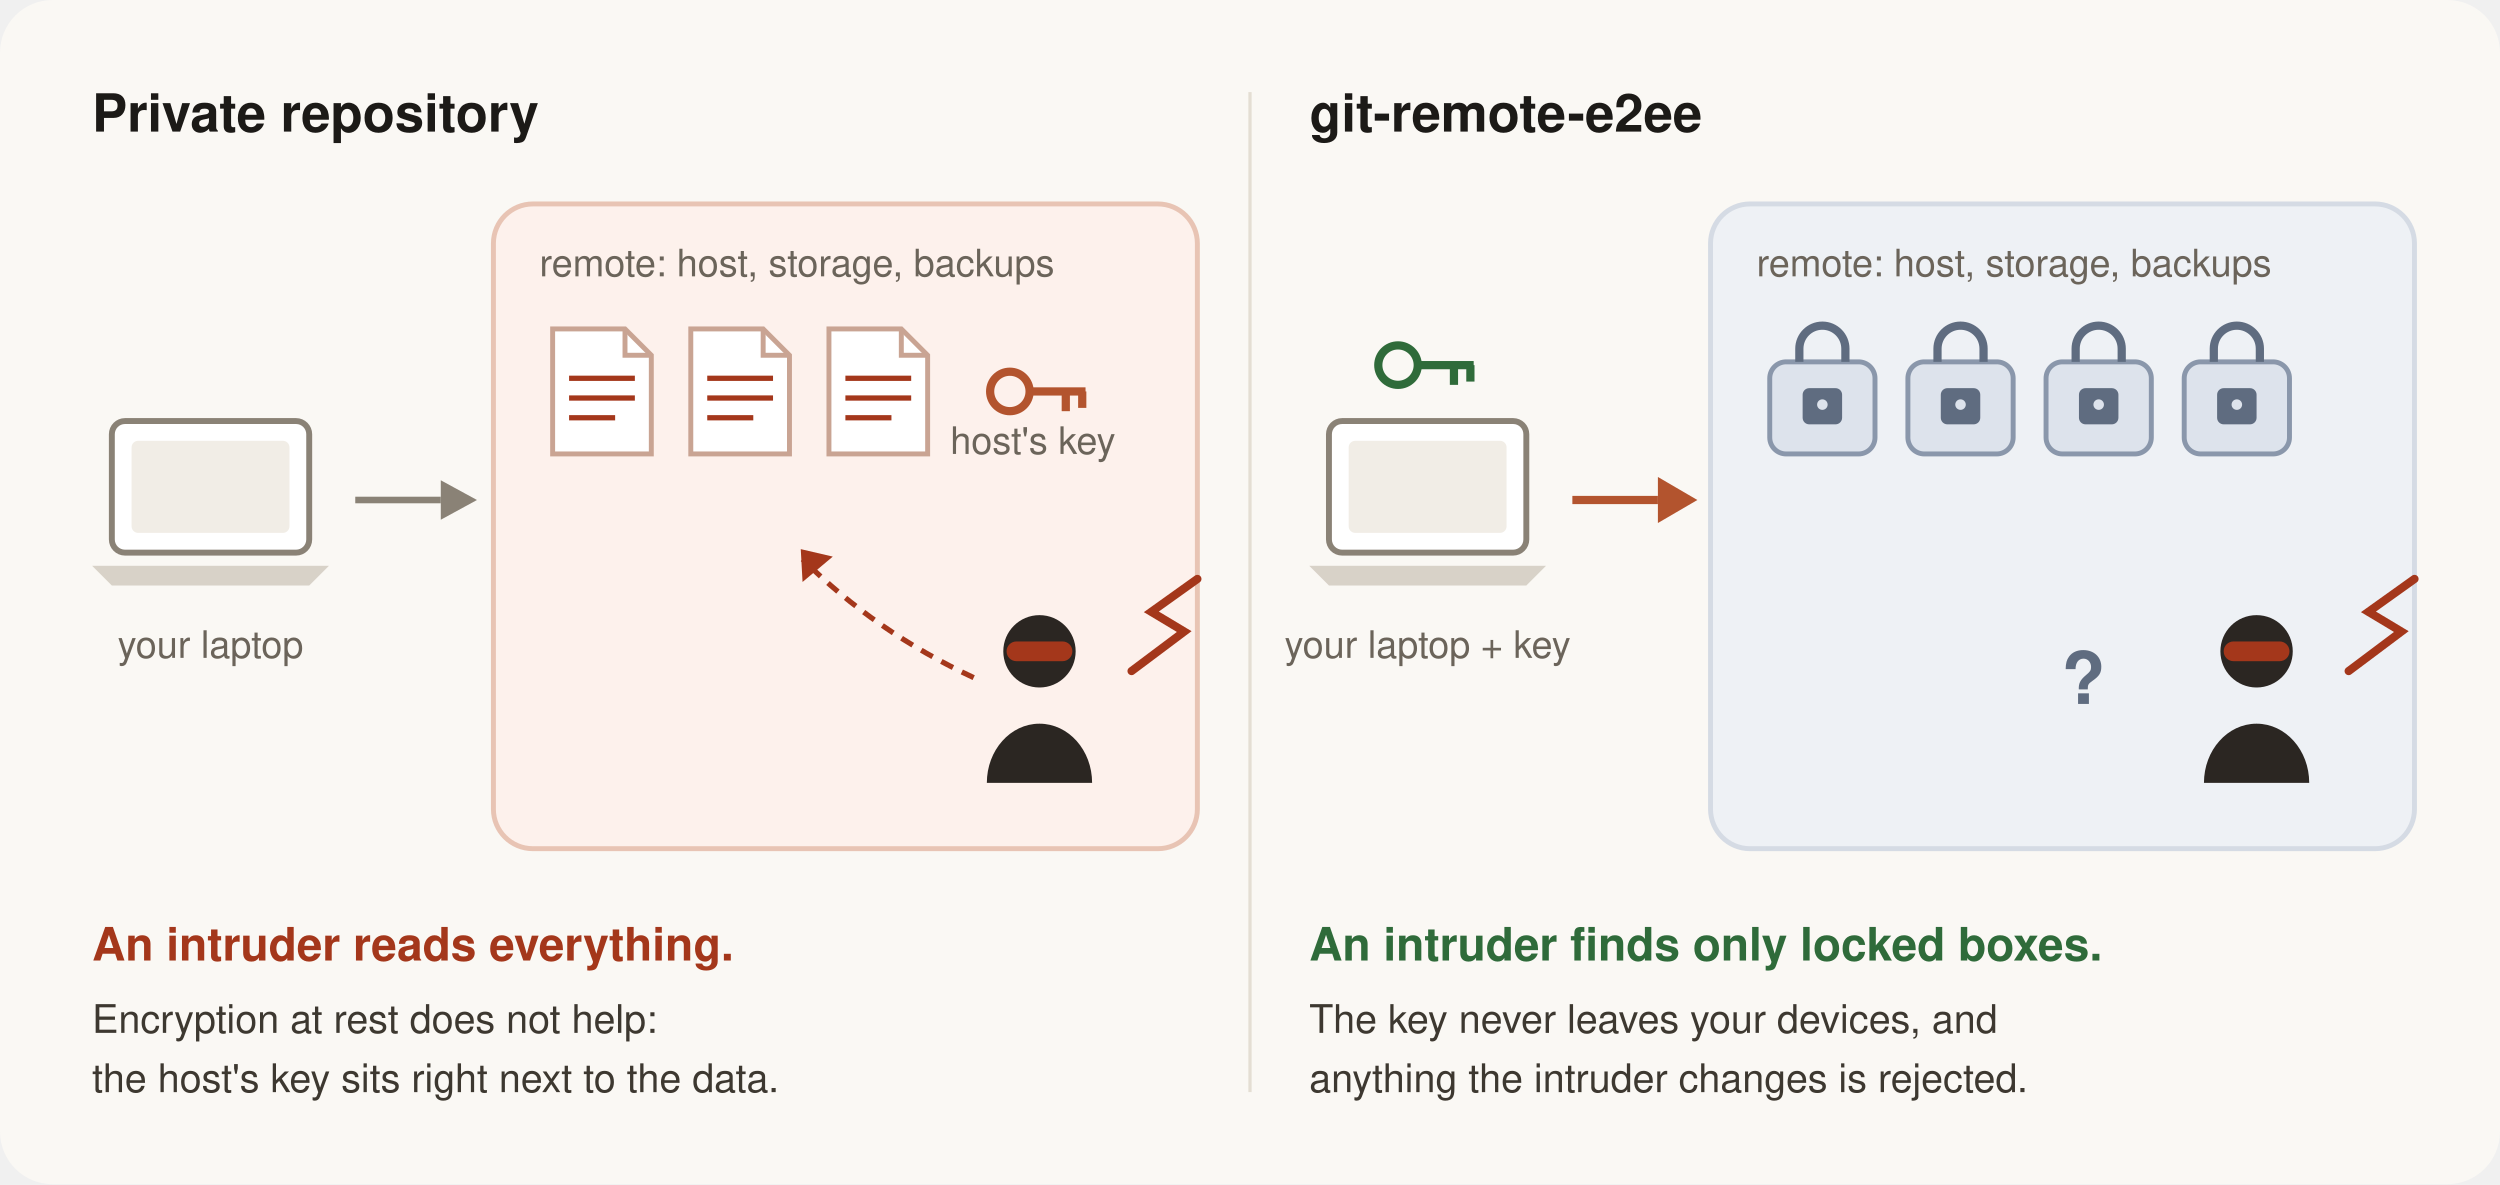
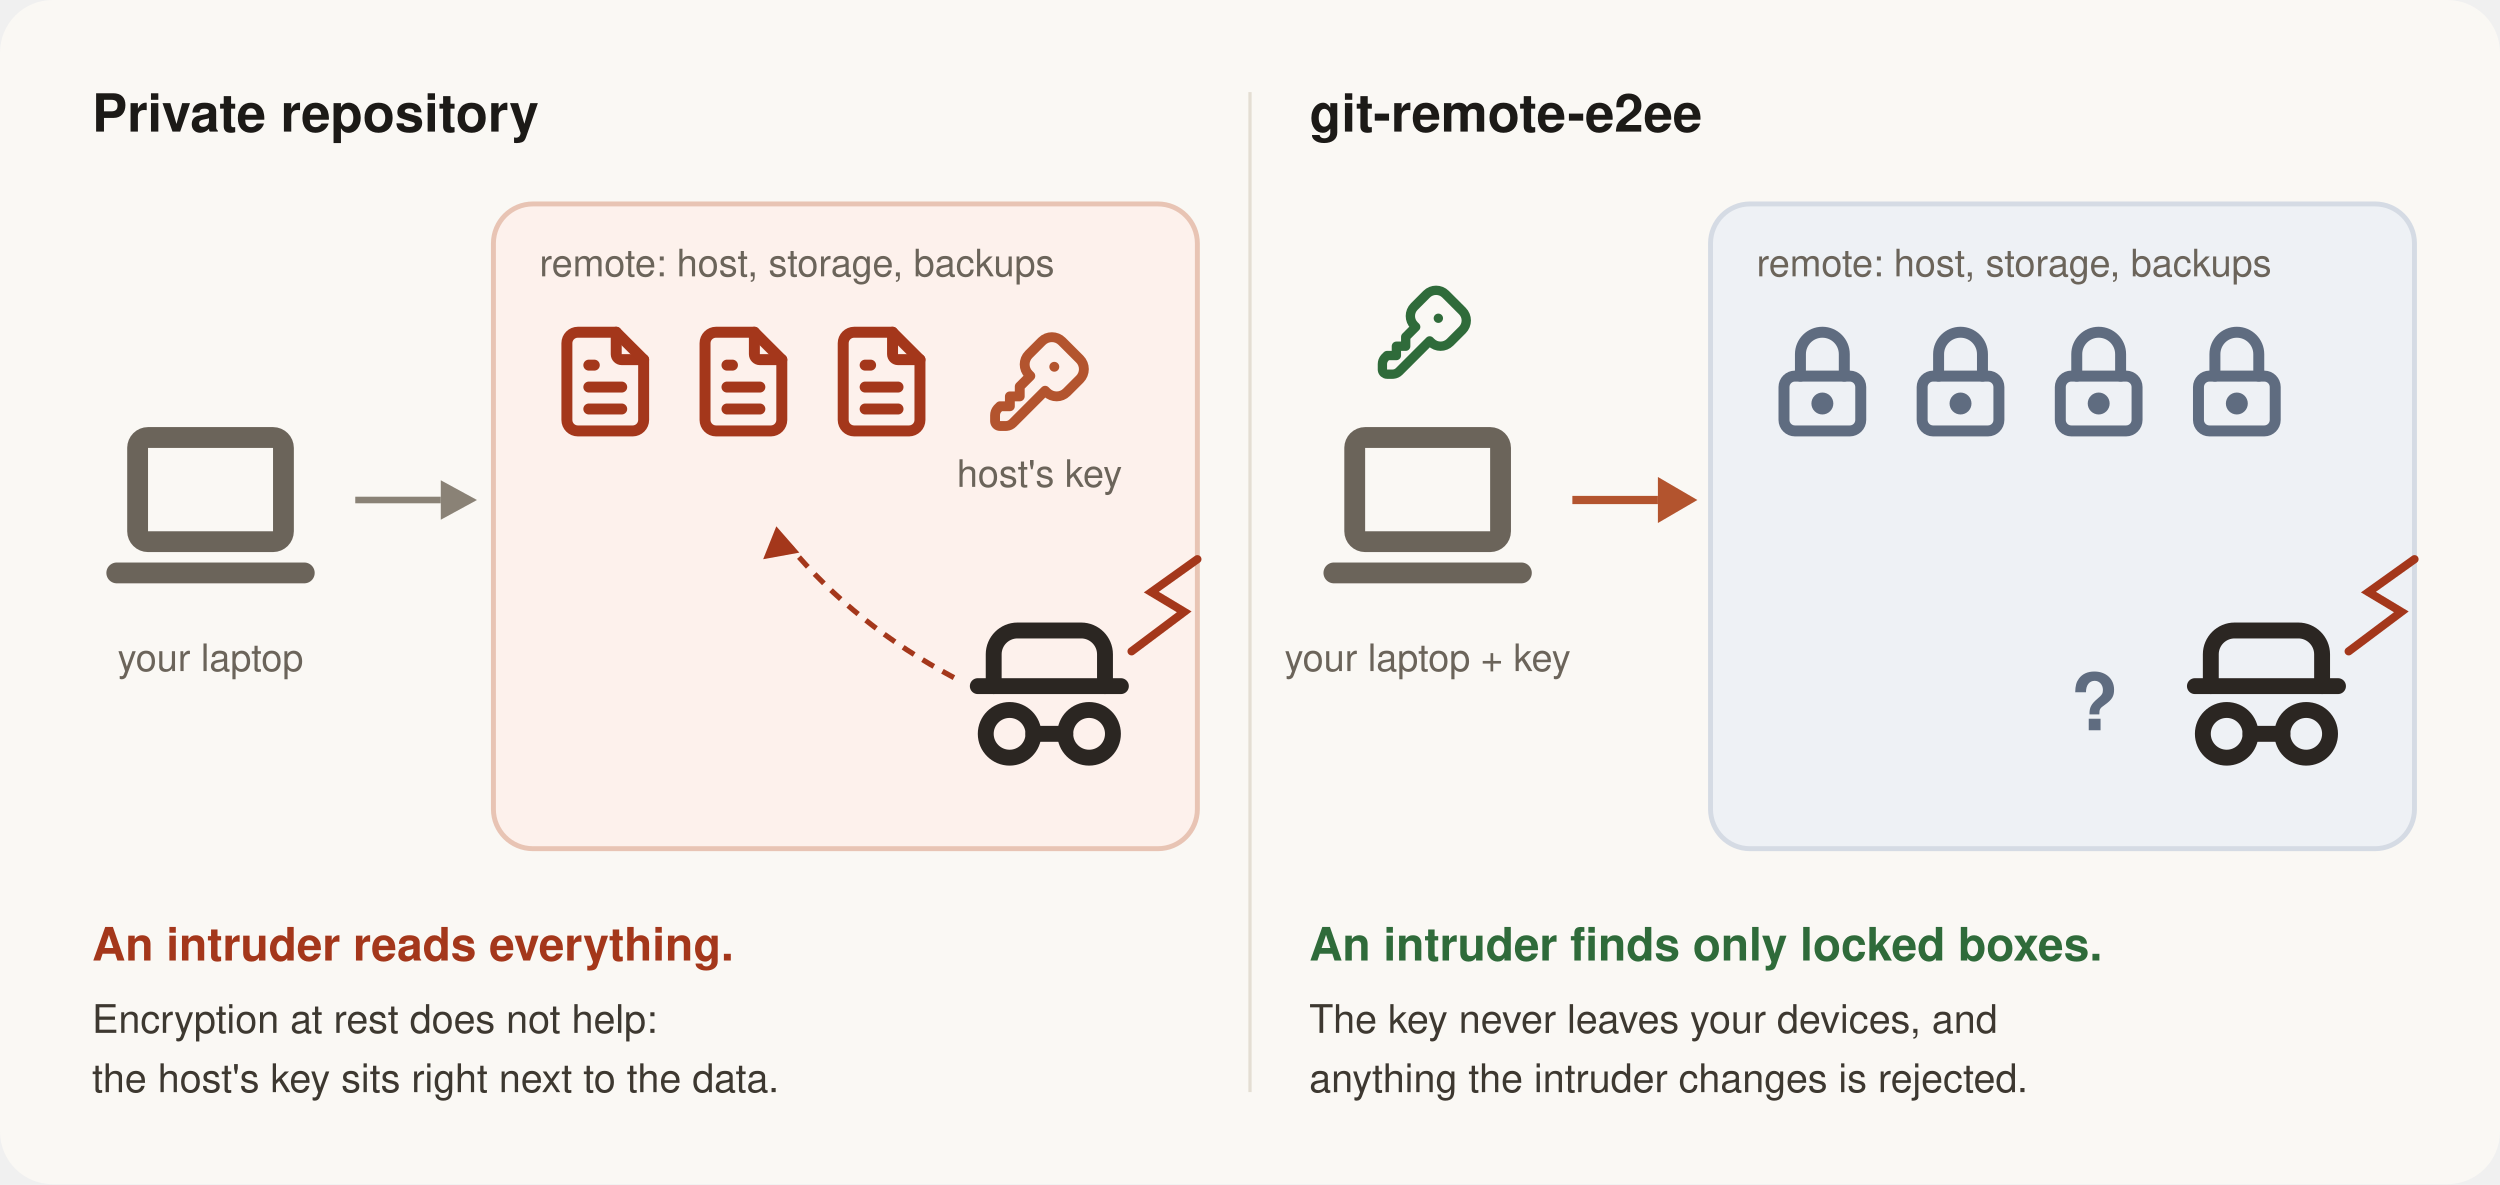
<svg xmlns="http://www.w3.org/2000/svg" viewBox="0 0 760 360" width="760" height="360" role="img" aria-labelledby="title desc">
  <defs>
-     <g id="doc">
-       <path d="M0 0 h22 l8 8 v30 h-30 z" fill="#ffffff" stroke="#c9a493" stroke-width="1.5" />
-       <path d="M22 0 v8 h8" fill="none" stroke="#c9a493" stroke-width="1.5" />
-       <line x1="5" y1="15" x2="25" y2="15" stroke="#a4371b" stroke-width="1.6" />
-       <line x1="5" y1="21" x2="25" y2="21" stroke="#a4371b" stroke-width="1.6" />
-       <line x1="5" y1="27" x2="19" y2="27" stroke="#a4371b" stroke-width="1.6" />
-     </g>
-     <g id="locked">
-       <rect x="0" y="10" width="32" height="28" rx="5" fill="#dde3ec" stroke="#8a97ab" stroke-width="1.5" />
-       <path d="M9 10 v-4 a7 7 0 0 1 14 0 v4" fill="none" stroke="#5f6c80" stroke-width="2.5" />
-       <rect x="10" y="18" width="12" height="11" rx="2" fill="#5f6c80" />
-       <circle cx="16" cy="23" r="1.6" fill="#dde3ec" />
-     </g>
-     <g id="key">
-       <circle cx="7" cy="7" r="6" fill="none" stroke-width="2.5" />
-       <line x1="13" y1="7" x2="30" y2="7" stroke-width="2.5" />
-       <line x1="24" y1="7" x2="24" y2="13" stroke-width="2.5" />
-       <line x1="29" y1="7" x2="29" y2="12" stroke-width="2.5" />
-     </g>
-     <g id="laptop">
-       <rect x="6" y="0" width="60" height="40" rx="4" fill="#ffffff" stroke="#8a8276" stroke-width="1.8" />
-       <rect x="12" y="6" width="48" height="28" rx="2" fill="#f1ede6" />
-       <path d="M0 44 h72 l-6 6 h-60 z" fill="#d8d2c8" />
-     </g>
-     <g id="attacker">
-       <circle cx="16" cy="12" r="11" fill="#2b2622" />
-       <rect x="6" y="9" width="20" height="6" rx="3" fill="#a4371b" />
-       <path d="M0 52 a16 18 0 0 1 32 0 z" fill="#2b2622" />
-     </g>
+     <symbol id="i-spy" viewBox="0 0 24 24" fill="none" stroke-width="2" stroke-linecap="round" stroke-linejoin="round">
+       <path d="M3 11h18" />
+       <path d="M5 11v-4a3 3 0 0 1 3 -3h8a3 3 0 0 1 3 3v4" />
+       <path d="M4 17a3 3 0 1 0 6 0a3 3 0 1 0 -6 0" />
+       <path d="M14 17a3 3 0 1 0 6 0a3 3 0 1 0 -6 0" />
+       <path d="M10 17h4" />
+     </symbol>
+     <symbol id="i-lock" viewBox="0 0 24 24" fill="none" stroke-width="2" stroke-linecap="round" stroke-linejoin="round">
+       <path d="M5 13a2 2 0 0 1 2 -2h10a2 2 0 0 1 2 2v6a2 2 0 0 1 -2 2h-10a2 2 0 0 1 -2 -2v-6" />
+       <path d="M11 16a1 1 0 1 0 2 0a1 1 0 0 0 -2 0" />
+       <path d="M8 11v-4a4 4 0 1 1 8 0v4" />
+     </symbol>
+     <symbol id="i-doc" viewBox="0 0 24 24" fill="none" stroke-width="2" stroke-linecap="round" stroke-linejoin="round">
+       <path d="M14 3v4a1 1 0 0 0 1 1h4" />
+       <path d="M17 21h-10a2 2 0 0 1 -2 -2v-14a2 2 0 0 1 2 -2h7l5 5v11a2 2 0 0 1 -2 2" />
+       <path d="M9 9l1 0" />
+       <path d="M9 13l6 0" />
+       <path d="M9 17l6 0" />
+     </symbol>
+     <symbol id="i-key" viewBox="0 0 24 24" fill="none" stroke-width="2" stroke-linecap="round" stroke-linejoin="round">
+       <path d="M16.555 3.843l3.602 3.602a2.877 2.877 0 0 1 0 4.069l-2.643 2.643a2.877 2.877 0 0 1 -4.069 0l-.301 -.301l-6.558 6.558a2 2 0 0 1 -1.239 .578l-.175 .008h-1.172a1 1 0 0 1 -.993 -.883l-.007 -.117v-1.172a2 2 0 0 1 .467 -1.284l.119 -.13l.414 -.414h2v-2h2v-2l2.144 -2.144l-.301 -.301a2.877 2.877 0 0 1 0 -4.069l2.643 -2.643a2.877 2.877 0 0 1 4.069 0" />
+       <path d="M15 9h.01" />
+     </symbol>
+     <symbol id="i-laptop" viewBox="0 0 24 24" fill="none" stroke-width="2" stroke-linecap="round" stroke-linejoin="round">
+       <path d="M3 19l18 0" />
+       <path d="M5 7a1 1 0 0 1 1 -1h12a1 1 0 0 1 1 1v8a1 1 0 0 1 -1 1h-12a1 1 0 0 1 -1 -1l0 -8" />
+     </symbol>
  </defs>
  <style>
    text { font-family: -apple-system, BlinkMacSystemFont, "Segoe UI", Helvetica, Arial, sans-serif; }
    .h { font-size: 16px; font-weight: 600; fill: #1c1a17; }
    .sub { font-size: 11.5px; fill: #6b645a; }
    .bad { font-size: 14px; font-weight: 600; fill: #a4371b; }
    .ok { font-size: 14px; font-weight: 600; fill: #2f6b3a; }
    .note { font-size: 12px; fill: #3d3830; }
  </style>
  <rect x="0" y="0" width="760" height="360" rx="16" fill="#faf8f4" />
  <text x="28" y="40" class="h">Private repository</text>
-   <use href="#laptop" x="28" y="128" />
-   <text x="64" y="200" text-anchor="middle" class="sub">your laptop</text>
+   <use href="#i-laptop" x="26" y="114" width="76" height="76" stroke="#6b645a" />
+   <text x="64" y="204" text-anchor="middle" class="sub">your laptop</text>
  <line x1="108" y1="152" x2="134" y2="152" stroke="#8a8276" stroke-width="2" />
  <polygon points="134,146 145,152 134,158" fill="#8a8276" />
  <rect x="150" y="62" width="214" height="196" rx="12" fill="#fdf1ec" stroke="#e8c4b4" stroke-width="1.5" />
  <text x="164" y="84" class="sub">remote: host, storage, backups</text>
-   <use href="#doc" x="168" y="100" />
-   <use href="#doc" x="210" y="100" />
-   <use href="#doc" x="252" y="100" />
-   <use href="#key" x="300" y="112" stroke="#b3542e" />
-   <text x="314" y="138" text-anchor="middle" class="sub">host's key</text>
-   <path d="M364 176 l-14 10 l10 6 l-16 12" fill="none" stroke="#a4371b" stroke-width="2.5" stroke-linecap="round" />
-   <use href="#attacker" x="300" y="186" />
-   <path d="M296 206 q-30 -14 -52 -36" fill="none" stroke="#a4371b" stroke-width="1.6" stroke-dasharray="4 3" />
-   <polygon points="246,166 240,174 252,174" fill="#a4371b" transform="rotate(-40 246 170)" />
+   <use href="#i-doc" x="164" y="96" width="40" height="40" stroke="#a4371b" />
+   <use href="#i-doc" x="206" y="96" width="40" height="40" stroke="#a4371b" />
+   <use href="#i-doc" x="248" y="96" width="40" height="40" stroke="#a4371b" />
+   <use href="#i-key" x="298" y="98" width="36" height="36" stroke="#b3542e" />
+   <text x="316" y="148" text-anchor="middle" class="sub">host's key</text>
+   <path d="M364 170 l-14 10 l10 6 l-16 12" fill="none" stroke="#a4371b" stroke-width="2.5" stroke-linecap="round" />
+   <use href="#i-spy" x="290" y="182" width="58" height="58" stroke="#2b2622" />
+   <path d="M290 206 q-30 -16 -50 -40" fill="none" stroke="#a4371b" stroke-width="1.6" stroke-dasharray="4 3" />
+   <polygon points="236,160 232,170 243,168" fill="#a4371b" />
  <text x="28" y="292" class="bad">An intruder reads everything.</text>
  <text x="28" y="314" class="note">Encryption at rest does not help:</text>
  <text x="28" y="332" class="note">the host's key sits right next to the data.</text>
  <line x1="380" y1="28" x2="380" y2="332" stroke="#e4ded3" />
  <text x="398" y="40" class="h">git-remote-e2ee</text>
-   <use href="#laptop" x="398" y="128" />
-   <use href="#key" x="418" y="104" stroke="#2f6b3a" />
-   <text x="434" y="200" text-anchor="middle" class="sub">your laptop + key</text>
+   <use href="#i-laptop" x="396" y="114" width="76" height="76" stroke="#6b645a" />
+   <use href="#i-key" x="416" y="84" width="34" height="34" stroke="#2f6b3a" />
+   <text x="434" y="204" text-anchor="middle" class="sub">your laptop + key</text>
  <line x1="478" y1="152" x2="504" y2="152" stroke="#b3542e" stroke-width="2.5" />
  <polygon points="504,145 516,152 504,159" fill="#b3542e" />
  <rect x="520" y="62" width="214" height="196" rx="12" fill="#eef1f5" stroke="#d5dbe4" stroke-width="1.5" />
  <text x="534" y="84" class="sub">remote: host, storage, backups</text>
-   <use href="#locked" x="538" y="100" />
-   <use href="#locked" x="580" y="100" />
-   <use href="#locked" x="622" y="100" />
-   <use href="#locked" x="664" y="100" />
-   <path d="M734 176 l-14 10 l10 6 l-16 12" fill="none" stroke="#a4371b" stroke-width="2.5" stroke-linecap="round" />
-   <use href="#attacker" x="670" y="186" />
-   <text x="640" y="214" text-anchor="end" font-size="22" font-weight="700" fill="#5f6c80">?</text>
+   <use href="#i-lock" x="534" y="96" width="40" height="40" stroke="#5f6c80" />
+   <use href="#i-lock" x="576" y="96" width="40" height="40" stroke="#5f6c80" />
+   <use href="#i-lock" x="618" y="96" width="40" height="40" stroke="#5f6c80" />
+   <use href="#i-lock" x="660" y="96" width="40" height="40" stroke="#5f6c80" />
+   <path d="M734 170 l-14 10 l10 6 l-16 12" fill="none" stroke="#a4371b" stroke-width="2.5" stroke-linecap="round" />
+   <use href="#i-spy" x="660" y="182" width="58" height="58" stroke="#2b2622" />
+   <text x="644" y="222" text-anchor="end" font-size="24" font-weight="700" fill="#5f6c80">?</text>
  <text x="398" y="292" class="ok">An intruder finds only locked boxes.</text>
  <text x="398" y="314" class="note">The key never leaves your devices, and</text>
  <text x="398" y="332" class="note">anything the intruder changes is rejected.</text>
</svg>
